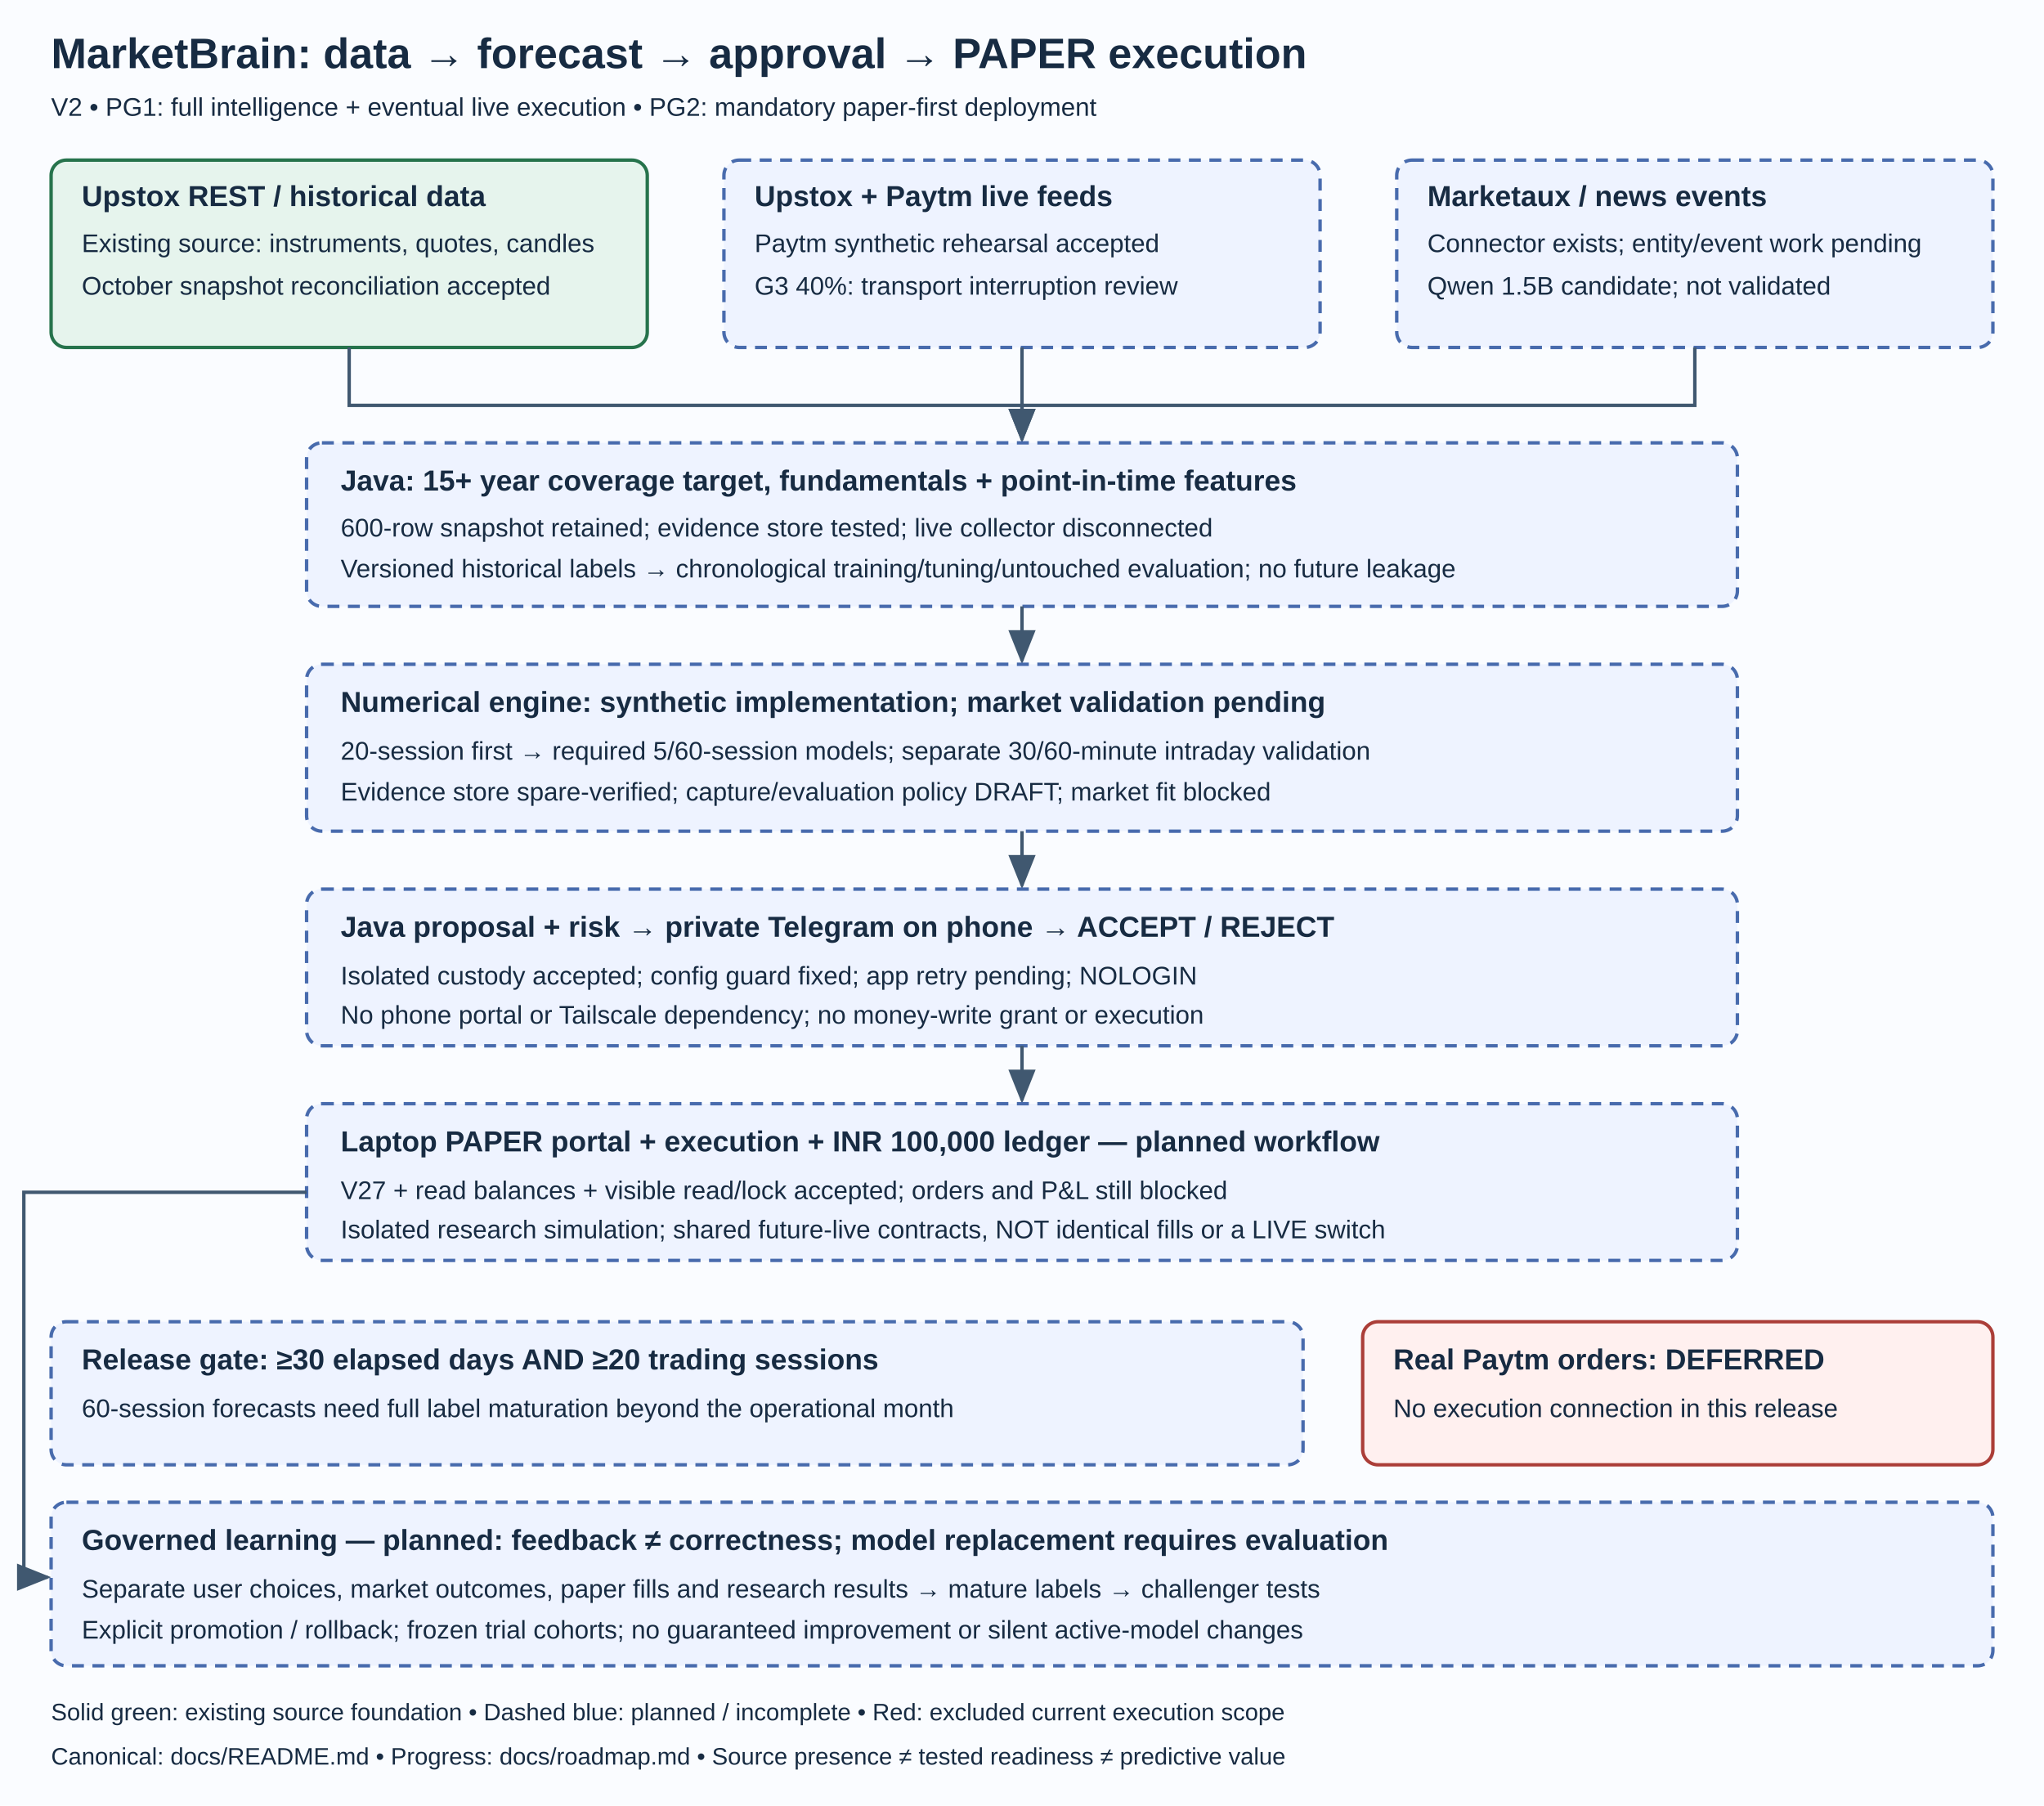
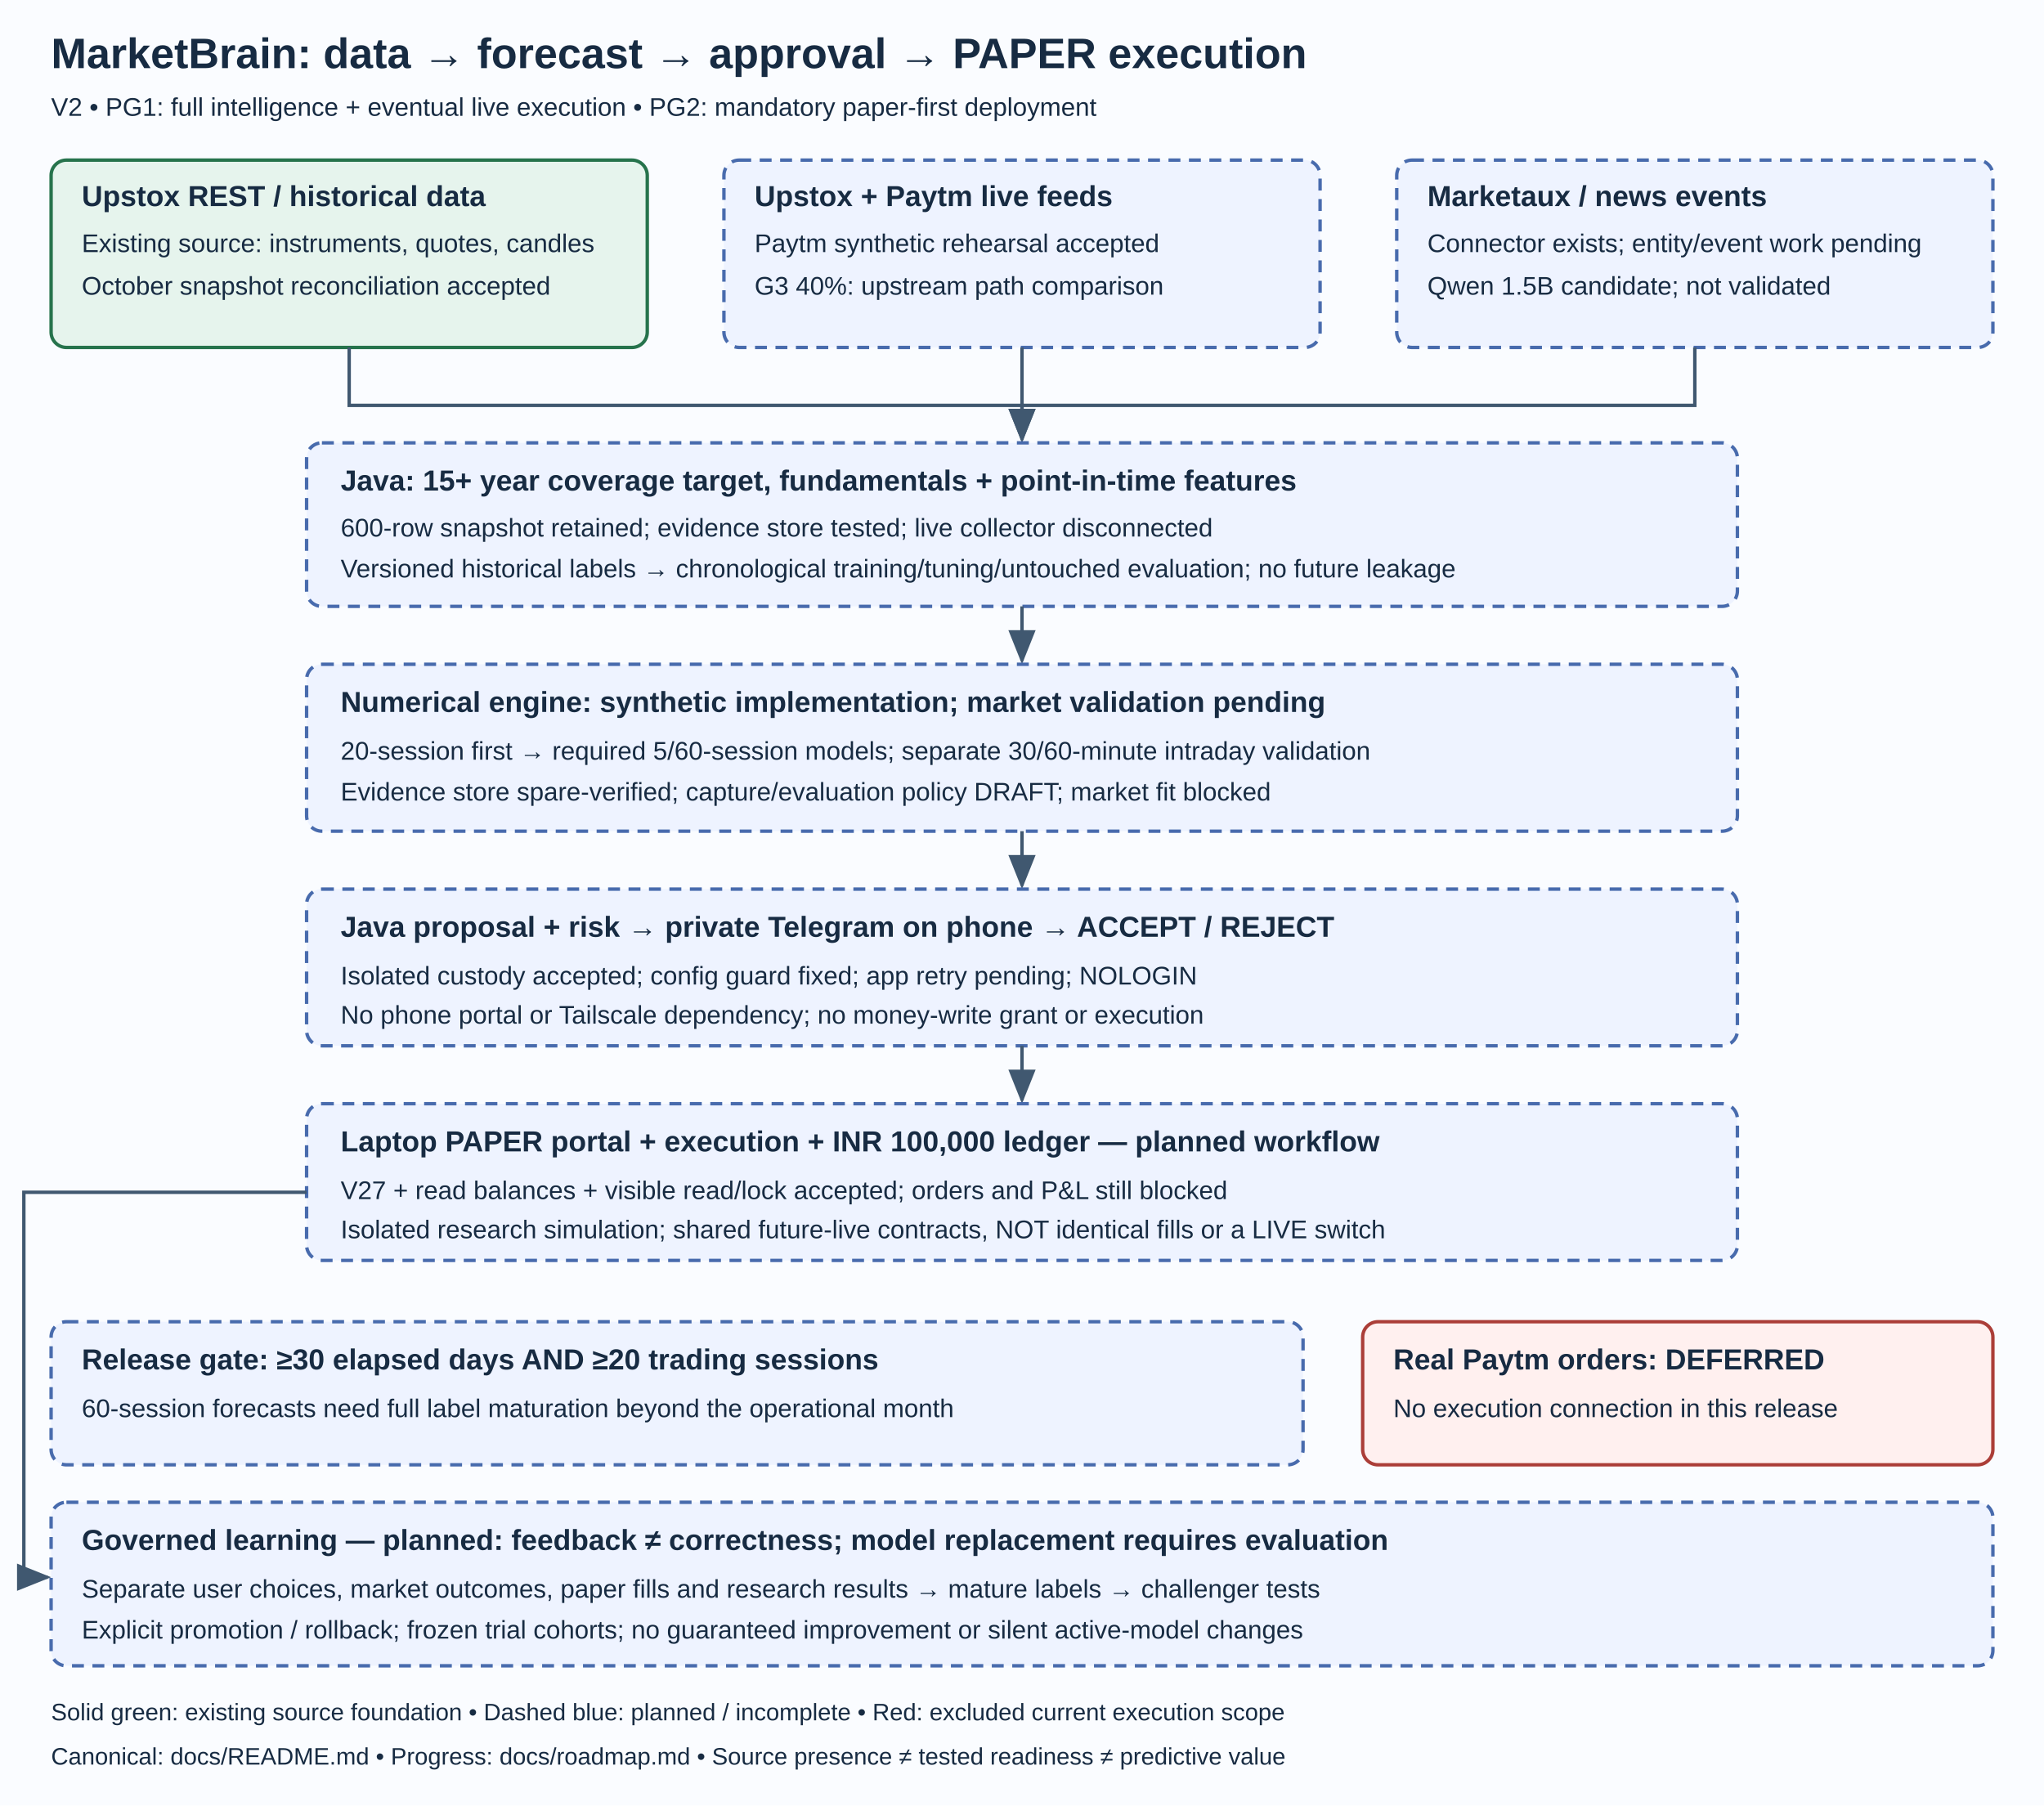
<svg xmlns="http://www.w3.org/2000/svg" width="1200" height="1060" viewBox="0 0 1200 1060" role="img" aria-labelledby="title desc">
  <defs>
    <marker id="arrow" markerWidth="10" markerHeight="8" refX="9" refY="4" orient="auto">
      <path d="M0,0 L10,4 L0,8 Z" fill="#405870" />
    </marker>
    <style>
      text { font-family: Arial, sans-serif; fill: #172b42; }
      .heading { font-size: 25px; font-weight: bold; }
      .label { font-size: 17px; font-weight: bold; }
      .body { font-size: 15px; }
      .small { font-size: 14px; }
      .existing { fill: #e6f4ed; stroke: #26734c; stroke-width: 2; }
      .planned { fill: #eef3ff; stroke: #486bad; stroke-width: 2; stroke-dasharray: 7 5; }
      .blocked { fill: #fff0ef; stroke: #ab3e38; stroke-width: 2; }
      .line { fill: none; stroke: #405870; stroke-width: 2; marker-end: url(#arrow); }
    </style>
  </defs>
  <rect width="1200" height="1060" fill="#fafcff" />
  <text x="30" y="40" class="heading">MarketBrain: data → forecast → approval → PAPER execution</text>
  <text x="30" y="68" class="body">V2 • PG1: full intelligence + eventual live execution • PG2: mandatory paper-first deployment</text>
  <rect x="30" y="94" width="350" height="110" rx="9" class="existing" />
  <text x="48" y="121" class="label">Upstox REST / historical data</text>
  <text x="48" y="148" class="body">Existing source: instruments, quotes, candles</text>
  <text x="48" y="173" class="body">October snapshot reconciliation accepted</text>
  <rect x="425" y="94" width="350" height="110" rx="9" class="planned" />
  <text x="443" y="121" class="label">Upstox + Paytm live feeds</text>
  <text x="443" y="148" class="body">Paytm synthetic rehearsal accepted</text>
-   <text x="443" y="173" class="body">G3 40%: transport interruption review</text>
+   <text x="443" y="173" class="body">G3 40%: upstream path comparison</text>
  <rect x="820" y="94" width="350" height="110" rx="9" class="planned" />
  <text x="838" y="121" class="label">Marketaux / news events</text>
  <text x="838" y="148" class="body">Connector exists; entity/event work pending</text>
  <text x="838" y="173" class="body">Qwen 1.5B candidate; not validated</text>
  <path d="M205 204 V238 H600 V258" class="line" />
  <path d="M600 204 V258" class="line" />
  <path d="M995 204 V238 H600" fill="none" stroke="#405870" stroke-width="2" />
  <rect x="180" y="260" width="840" height="96" rx="9" class="planned" />
  <text x="200" y="288" class="label">Java: 15+ year coverage target, fundamentals + point-in-time features</text>
  <text x="200" y="315" class="body">600-row snapshot retained; evidence store tested; live collector disconnected</text>
  <text x="200" y="339" class="body">Versioned historical labels → chronological training/tuning/untouched evaluation; no future leakage</text>
  <path d="M600 356 V388" class="line" />
  <rect x="180" y="390" width="840" height="98" rx="9" class="planned" />
  <text x="200" y="418" class="label">Numerical engine: synthetic implementation; market validation pending</text>
  <text x="200" y="446" class="body">20-session first → required 5/60-session models; separate 30/60-minute intraday validation</text>
  <text x="200" y="470" class="body">Evidence store spare-verified; capture/evaluation policy DRAFT; market fit blocked</text>
  <path d="M600 488 V520" class="line" />
  <rect x="180" y="522" width="840" height="92" rx="9" class="planned" />
  <text x="200" y="550" class="label">Java proposal + risk → private Telegram on phone → ACCEPT / REJECT</text>
  <text x="200" y="578" class="body">Isolated custody accepted; config guard fixed; app retry pending; NOLOGIN</text>
  <text x="200" y="601" class="body">No phone portal or Tailscale dependency; no money-write grant or execution</text>
  <path d="M600 614 V646" class="line" />
  <rect x="180" y="648" width="840" height="92" rx="9" class="planned" />
  <text x="200" y="676" class="label">Laptop PAPER portal + execution + INR 100,000 ledger — planned workflow</text>
  <text x="200" y="704" class="body">V27 + read balances + visible read/lock accepted; orders and P&amp;L still blocked</text>
  <text x="200" y="727" class="body">Isolated research simulation; shared future-live contracts, NOT identical fills or a LIVE switch</text>
  <rect x="30" y="776" width="735" height="84" rx="9" class="planned" />
  <text x="48" y="804" class="label">Release gate: ≥30 elapsed days AND ≥20 trading sessions</text>
  <text x="48" y="832" class="body">60-session forecasts need full label maturation beyond the operational month</text>
  <rect x="800" y="776" width="370" height="84" rx="9" class="blocked" />
  <text x="818" y="804" class="label">Real Paytm orders: DEFERRED</text>
  <text x="818" y="832" class="body">No execution connection in this release</text>
  <path d="M180 700 H14 V926 H28" class="line" />
  <rect x="30" y="882" width="1140" height="96" rx="9" class="planned" />
  <text x="48" y="910" class="label">Governed learning — planned: feedback ≠ correctness; model replacement requires evaluation</text>
  <text x="48" y="938" class="body">Separate user choices, market outcomes, paper fills and research results → mature labels → challenger tests</text>
  <text x="48" y="962" class="body">Explicit promotion / rollback; frozen trial cohorts; no guaranteed improvement or silent active-model changes</text>
  <text x="30" y="1010" class="small">Solid green: existing source foundation • Dashed blue: planned / incomplete • Red: excluded current execution scope</text>
  <text x="30" y="1036" class="small">Canonical: docs/README.md • Progress: docs/roadmap.md • Source presence ≠ tested readiness ≠ predictive value</text>
</svg>
